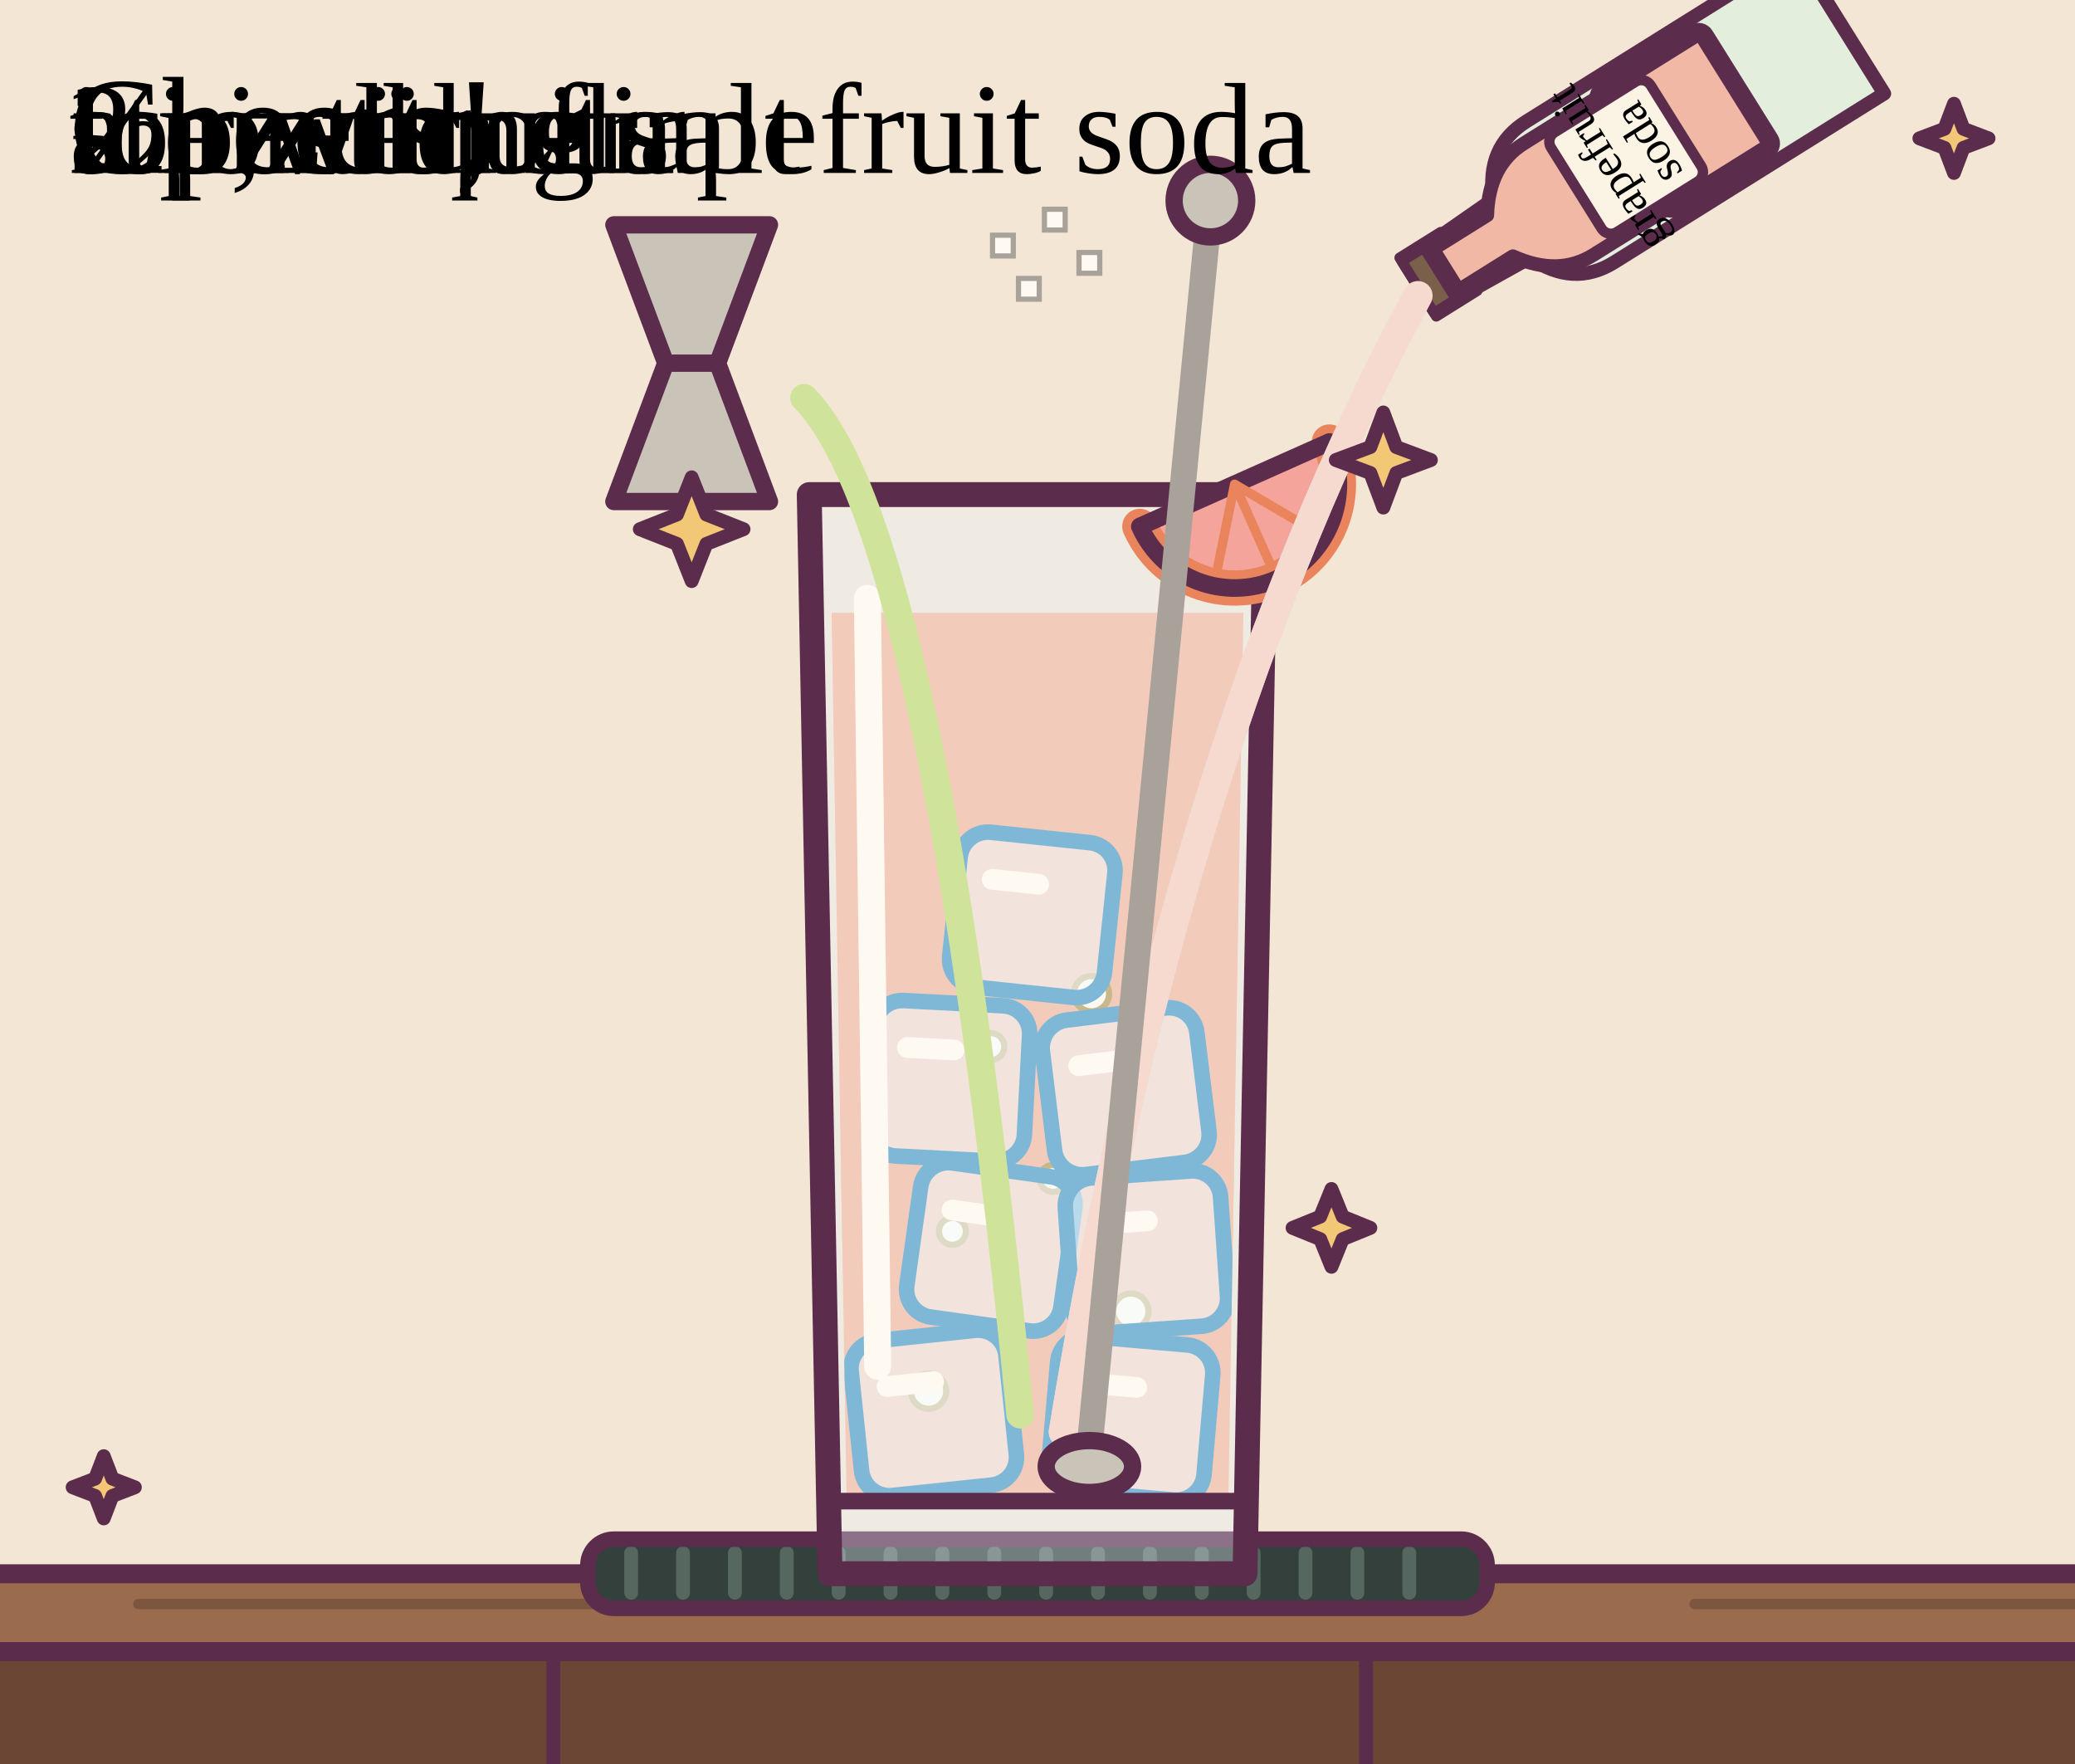
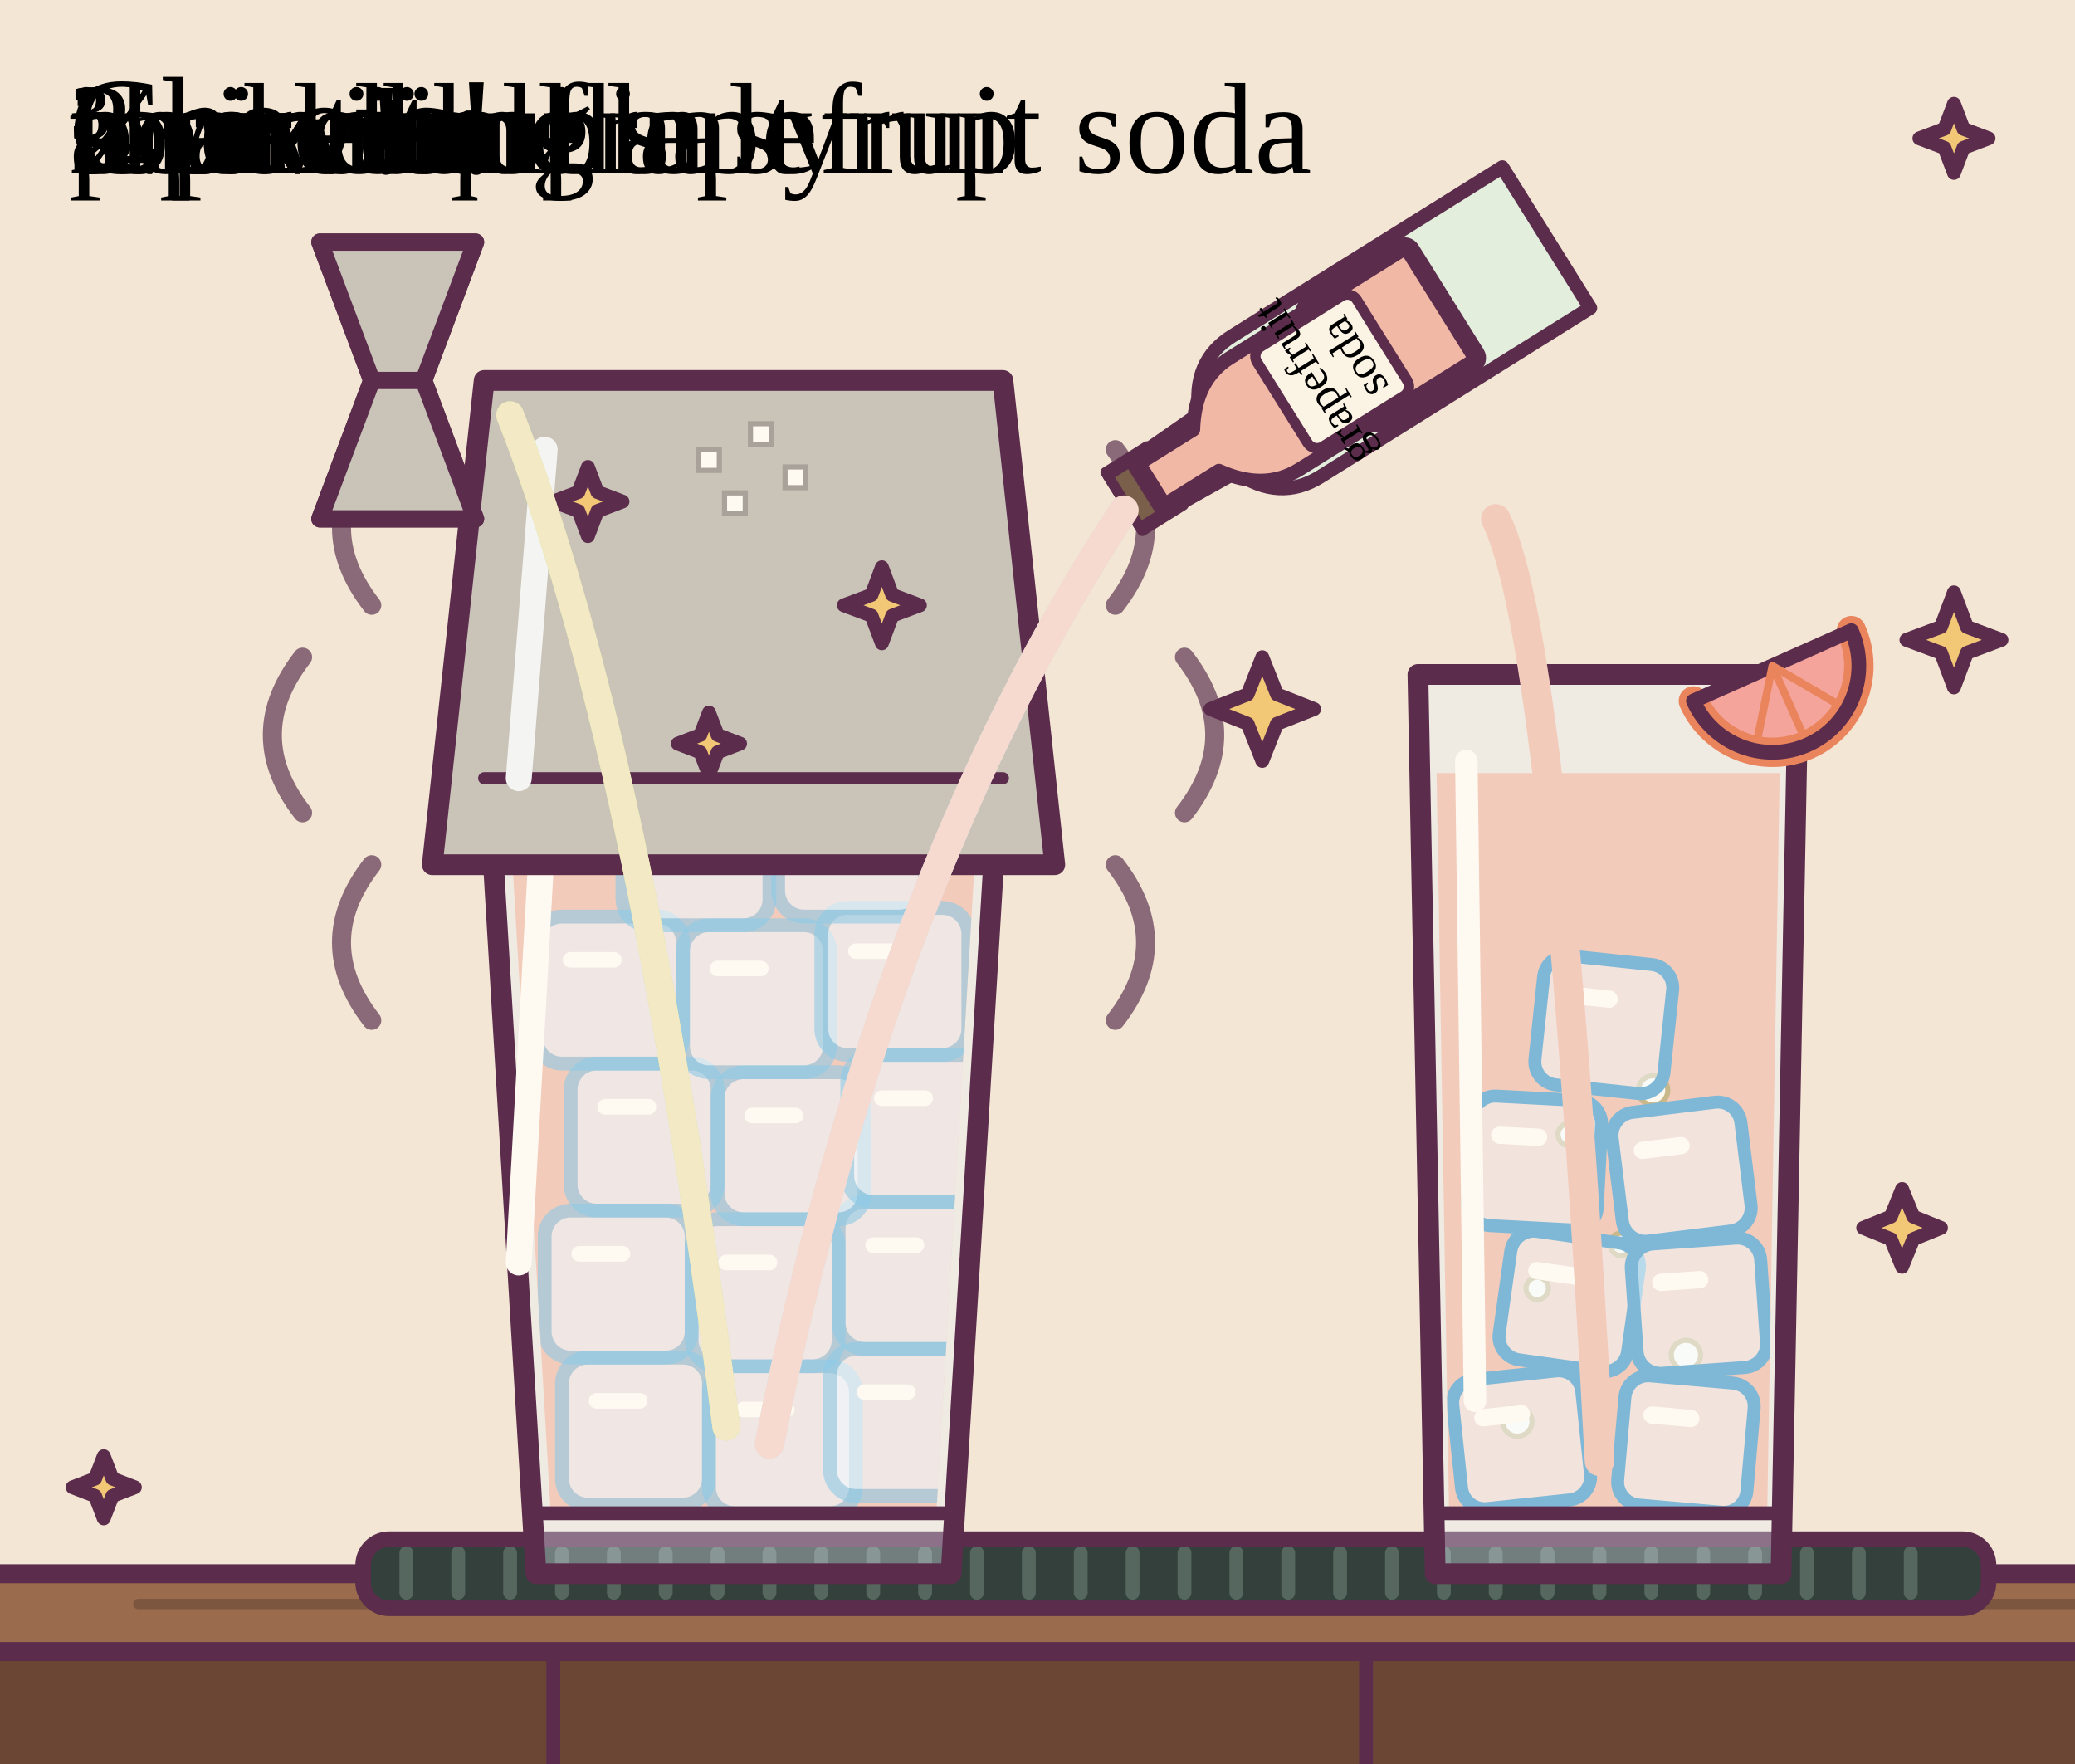
- <svg viewBox="0 0 240 204" role="img" aria-label="How to make a Paloma, step by step: Fill with ice. Fill a highball glass with ice. Tequila, lime and salt. Add the tequila, lime juice and a pinch of salt. Top with grapefruit soda. Give it a quick stir. Garnish. A grapefruit wedge. Cheers!">
+ <svg viewBox="0 0 240 204" role="img" aria-label="How to make a Paloma, step by step: Combine ingredients. Add the tequila, lime juice, simple syrup and a pinch of salt to your shaker. Shake. Add ice and shake hard, until frosty cold. Top with grapefruit soda. Pour it right into the shaker, and give it a gentle swirl. Pour it all in. Pour everything, ice and all, into a highball glass. The drink is already chilling on that ice. Garnish. A grapefruit wedge on the rim. Cheers!">
  <g transform="translate(-104 -14)">
    <g filter="url(#wash)">
      <rect x="0" y="0" width="400" height="236" fill="#f3e6d4" />
    </g>
    <rect x="0" y="196" width="400" height="40" fill="#6e4b39" />
    <g filter="url(#wash)">
      <rect x="0" y="196" width="400" height="9" fill="#9a6b4c" />
      <rect x="0" y="205" width="400" height="31" fill="#6b4634" />
    </g>
    <g filter="url(#crayon)" fill="none" stroke="#5b2c4c" stroke-width="2.2" stroke-linecap="round" stroke-linejoin="round">
      <path d="M0 196 H400 M0 205 H400" />
      <path d="M64 205 V236" stroke-width="1.6" />
      <path d="M168 205 V236" stroke-width="1.6" />
      <path d="M262 205 V236" stroke-width="1.6" />
      <path d="M352 205 V236" stroke-width="1.6" />
      <path d="M22 199.5 h38" stroke="#7d5640" stroke-width="1.2" />
      <path d="M120 199.5 h54" stroke="#7d5640" stroke-width="1.2" />
      <path d="M230 199.5 h30" stroke="#7d5640" stroke-width="1.2" />
      <path d="M300 199.5 h46" stroke="#7d5640" stroke-width="1.2" />
    </g>
-     <rect x="172" y="192" width="104" height="8" rx="3" fill="#33403b" />
-     <path d="M177 193.6 v4.6" stroke="#55675f" stroke-width="1.6" stroke-linecap="round" />
-     <path d="M183 193.6 v4.6" stroke="#55675f" stroke-width="1.6" stroke-linecap="round" />
-     <path d="M189 193.6 v4.6" stroke="#55675f" stroke-width="1.6" stroke-linecap="round" />
-     <path d="M195 193.6 v4.6" stroke="#55675f" stroke-width="1.6" stroke-linecap="round" />
-     <path d="M201 193.6 v4.6" stroke="#55675f" stroke-width="1.6" stroke-linecap="round" />
-     <path d="M207 193.6 v4.6" stroke="#55675f" stroke-width="1.6" stroke-linecap="round" />
-     <path d="M213 193.6 v4.6" stroke="#55675f" stroke-width="1.6" stroke-linecap="round" />
-     <path d="M219 193.6 v4.6" stroke="#55675f" stroke-width="1.6" stroke-linecap="round" />
-     <path d="M225 193.6 v4.6" stroke="#55675f" stroke-width="1.6" stroke-linecap="round" />
-     <path d="M231 193.6 v4.6" stroke="#55675f" stroke-width="1.6" stroke-linecap="round" />
-     <path d="M237 193.6 v4.6" stroke="#55675f" stroke-width="1.6" stroke-linecap="round" />
-     <path d="M243 193.6 v4.6" stroke="#55675f" stroke-width="1.6" stroke-linecap="round" />
-     <path d="M249 193.6 v4.6" stroke="#55675f" stroke-width="1.6" stroke-linecap="round" />
-     <path d="M255 193.6 v4.6" stroke="#55675f" stroke-width="1.6" stroke-linecap="round" />
-     <path d="M261 193.6 v4.6" stroke="#55675f" stroke-width="1.6" stroke-linecap="round" />
-     <path d="M267 193.6 v4.6" stroke="#55675f" stroke-width="1.6" stroke-linecap="round" />
+     <rect x="146" y="192" width="188" height="8" rx="3" fill="#33403b" />
+     <path d="M151 193.6 v4.6" stroke="#55675f" stroke-width="1.6" stroke-linecap="round" />
+     <path d="M157 193.6 v4.6" stroke="#55675f" stroke-width="1.6" stroke-linecap="round" />
+     <path d="M163 193.6 v4.6" stroke="#55675f" stroke-width="1.6" stroke-linecap="round" />
+     <path d="M169 193.6 v4.6" stroke="#55675f" stroke-width="1.6" stroke-linecap="round" />
+     <path d="M175 193.6 v4.6" stroke="#55675f" stroke-width="1.6" stroke-linecap="round" />
+     <path d="M181 193.6 v4.6" stroke="#55675f" stroke-width="1.6" stroke-linecap="round" />
+     <path d="M187 193.6 v4.6" stroke="#55675f" stroke-width="1.6" stroke-linecap="round" />
+     <path d="M193 193.6 v4.6" stroke="#55675f" stroke-width="1.6" stroke-linecap="round" />
+     <path d="M199 193.6 v4.6" stroke="#55675f" stroke-width="1.6" stroke-linecap="round" />
+     <path d="M205 193.6 v4.6" stroke="#55675f" stroke-width="1.6" stroke-linecap="round" />
+     <path d="M211 193.6 v4.6" stroke="#55675f" stroke-width="1.6" stroke-linecap="round" />
+     <path d="M217 193.6 v4.6" stroke="#55675f" stroke-width="1.6" stroke-linecap="round" />
+     <path d="M223 193.6 v4.6" stroke="#55675f" stroke-width="1.6" stroke-linecap="round" />
+     <path d="M229 193.6 v4.6" stroke="#55675f" stroke-width="1.6" stroke-linecap="round" />
+     <path d="M235 193.6 v4.6" stroke="#55675f" stroke-width="1.6" stroke-linecap="round" />
+     <path d="M241 193.6 v4.6" stroke="#55675f" stroke-width="1.6" stroke-linecap="round" />
+     <path d="M247 193.6 v4.6" stroke="#55675f" stroke-width="1.6" stroke-linecap="round" />
+     <path d="M253 193.6 v4.6" stroke="#55675f" stroke-width="1.6" stroke-linecap="round" />
+     <path d="M259 193.6 v4.6" stroke="#55675f" stroke-width="1.6" stroke-linecap="round" />
+     <path d="M265 193.6 v4.6" stroke="#55675f" stroke-width="1.6" stroke-linecap="round" />
+     <path d="M271 193.6 v4.6" stroke="#55675f" stroke-width="1.6" stroke-linecap="round" />
+     <path d="M277 193.6 v4.6" stroke="#55675f" stroke-width="1.6" stroke-linecap="round" />
+     <path d="M283 193.6 v4.6" stroke="#55675f" stroke-width="1.6" stroke-linecap="round" />
+     <path d="M289 193.6 v4.6" stroke="#55675f" stroke-width="1.6" stroke-linecap="round" />
+     <path d="M295 193.6 v4.6" stroke="#55675f" stroke-width="1.6" stroke-linecap="round" />
+     <path d="M301 193.6 v4.6" stroke="#55675f" stroke-width="1.6" stroke-linecap="round" />
+     <path d="M307 193.6 v4.6" stroke="#55675f" stroke-width="1.6" stroke-linecap="round" />
+     <path d="M313 193.6 v4.6" stroke="#55675f" stroke-width="1.6" stroke-linecap="round" />
+     <path d="M319 193.6 v4.6" stroke="#55675f" stroke-width="1.6" stroke-linecap="round" />
+     <path d="M325 193.6 v4.6" stroke="#55675f" stroke-width="1.6" stroke-linecap="round" />
    <g filter="url(#crayon)" fill="none" stroke="#5b2c4c" stroke-width="2.6" stroke-linecap="round" stroke-linejoin="round">
-       <rect x="172" y="192" width="104" height="8" rx="3" stroke-width="1.8" />
+       <rect x="146" y="192" width="188" height="8" rx="3" stroke-width="1.8" />
    </g>
    <g class="twinkle d2" style="transform-origin:330px 30px">
      <path d="M330 26 L331.1 28.9 L334 30 L331.1 31.1 L330 34 L328.9 31.1 L326 30 L328.9 28.9Z" fill="#f2c776" stroke="#5b2c4c" stroke-width="1.6" stroke-linejoin="round" />
    </g>
    <g class="twinkle d3" style="transform-origin:116px 186px">
      <path d="M116 182.4 L117 185 L119.6 186 L117 187 L116 189.6 L115 187 L112.4 186 L115 185Z" fill="#f2c776" stroke="#5b2c4c" stroke-width="1.6" stroke-linejoin="round" />
    </g>
-     <g transform="translate(224 196) scale(1.2)">
+     <g class="mix38">
+       <g class="tip37" style="transform-origin:220px 96px">
+         <g class="shk36" style="transform-origin:190px 116px">
+           <g filter="url(#wash)">
+             <path d="M160 96 L220 96 L214 196 L166 196Z" fill="#e7f1fb" opacity=".35" />
+           </g>
+           <clipPath id="paloma-mx">
+             <path d="M162.4 99 L217.6 99 L212.3 189 L167.7 189Z" />
+           </clipPath>
+           <g clip-path="url(#paloma-mx)">
+             <g filter="url(#wash)">
+               <g class="ml12" style="transform-origin:190px 190px">
+                 <rect x="158" y="169.5" width="64" height="20.5" fill="#d5e4e8" />
+               </g>
+               <g class="ml13" style="transform-origin:190px 170px">
+                 <rect x="158" y="162" width="64" height="8" fill="#cfe39a" />
+               </g>
+               <g class="ml14" style="transform-origin:190px 162.5px">
+                 <rect x="158" y="154.5" width="64" height="8" fill="#f3e9c4" />
+               </g>
+               <g class="mixed15" style="transform-origin:190px 190px">
+                 <rect x="158" y="142.8" width="64" height="47.2" fill="#f3cbbb" />
+               </g>
+               <g class="mtop16" style="transform-origin:190px 142.8px">
+                 <rect x="158" y="102.8" width="64" height="40.5" fill="#f6d9cf" />
+               </g>
+               <g class="mswirl17">
+                 <rect x="158" y="102.8" width="64" height="87.2" fill="#f3cbbb" />
+               </g>
+             </g>
+             <g class="mice18" style="transform-origin:177.5px 179.5px">
+               <rect x="169" y="171" width="17" height="17" rx="3" fill="#eef8ff" opacity=".6" stroke="#8ecae6" stroke-width="1.6" />
+               <path d="M173 176 h5" stroke="#fffaf1" stroke-width="1.8" stroke-linecap="round" />
+             </g>
+             <g class="mice19" style="transform-origin:194.5px 180.5px">
+               <rect x="186" y="172" width="17" height="17" rx="3" fill="#eef8ff" opacity=".6" stroke="#8ecae6" stroke-width="1.6" />
+               <path d="M190 177 h5" stroke="#fffaf1" stroke-width="1.8" stroke-linecap="round" />
+             </g>
+             <g class="mice20" style="transform-origin:208.5px 178.5px">
+               <rect x="200" y="170" width="17" height="17" rx="3" fill="#eef8ff" opacity=".6" stroke="#8ecae6" stroke-width="1.6" />
+               <path d="M204 175 h5" stroke="#fffaf1" stroke-width="1.8" stroke-linecap="round" />
+             </g>
+             <g class="mice21" style="transform-origin:175.5px 162.5px">
+               <rect x="167" y="154" width="17" height="17" rx="3" fill="#eef8ff" opacity=".6" stroke="#8ecae6" stroke-width="1.6" />
+               <path d="M171 159 h5" stroke="#fffaf1" stroke-width="1.8" stroke-linecap="round" />
+             </g>
+             <g class="mice22" style="transform-origin:192.5px 163.5px">
+               <rect x="184" y="155" width="17" height="17" rx="3" fill="#eef8ff" opacity=".6" stroke="#8ecae6" stroke-width="1.6" />
+               <path d="M188 160 h5" stroke="#fffaf1" stroke-width="1.8" stroke-linecap="round" />
+             </g>
+             <g class="mice23" style="transform-origin:209.5px 161.5px">
+               <rect x="201" y="153" width="17" height="17" rx="3" fill="#eef8ff" opacity=".6" stroke="#8ecae6" stroke-width="1.6" />
+               <path d="M205 158 h5" stroke="#fffaf1" stroke-width="1.8" stroke-linecap="round" />
+             </g>
+             <g class="mice24" style="transform-origin:178.5px 145.5px">
+               <rect x="170" y="137" width="17" height="17" rx="3" fill="#eef8ff" opacity=".6" stroke="#8ecae6" stroke-width="1.6" />
+               <path d="M174 142 h5" stroke="#fffaf1" stroke-width="1.8" stroke-linecap="round" />
+             </g>
+             <g class="mice25" style="transform-origin:195.5px 146.5px">
+               <rect x="187" y="138" width="17" height="17" rx="3" fill="#eef8ff" opacity=".6" stroke="#8ecae6" stroke-width="1.6" />
+               <path d="M191 143 h5" stroke="#fffaf1" stroke-width="1.8" stroke-linecap="round" />
+             </g>
+             <g class="mice26" style="transform-origin:210.5px 144.5px">
+               <rect x="202" y="136" width="17" height="17" rx="3" fill="#eef8ff" opacity=".6" stroke="#8ecae6" stroke-width="1.6" />
+               <path d="M206 141 h5" stroke="#fffaf1" stroke-width="1.8" stroke-linecap="round" />
+             </g>
+             <g class="mice27" style="transform-origin:174.5px 128.5px">
+               <rect x="166" y="120" width="17" height="17" rx="3" fill="#eef8ff" opacity=".6" stroke="#8ecae6" stroke-width="1.6" />
+               <path d="M170 125 h5" stroke="#fffaf1" stroke-width="1.8" stroke-linecap="round" />
+             </g>
+             <g class="mice28" style="transform-origin:191.5px 129.5px">
+               <rect x="183" y="121" width="17" height="17" rx="3" fill="#eef8ff" opacity=".6" stroke="#8ecae6" stroke-width="1.6" />
+               <path d="M187 126 h5" stroke="#fffaf1" stroke-width="1.8" stroke-linecap="round" />
+             </g>
+             <g class="mice29" style="transform-origin:207.5px 127.5px">
+               <rect x="199" y="119" width="17" height="17" rx="3" fill="#eef8ff" opacity=".6" stroke="#8ecae6" stroke-width="1.6" />
+               <path d="M203 124 h5" stroke="#fffaf1" stroke-width="1.8" stroke-linecap="round" />
+             </g>
+             <g class="mice30" style="transform-origin:184.5px 112.5px">
+               <rect x="176" y="104" width="17" height="17" rx="3" fill="#eef8ff" opacity=".6" stroke="#8ecae6" stroke-width="1.6" />
+               <path d="M180 109 h5" stroke="#fffaf1" stroke-width="1.8" stroke-linecap="round" />
+             </g>
+             <g class="mice31" style="transform-origin:202.5px 111.5px">
+               <rect x="194" y="103" width="17" height="17" rx="3" fill="#eef8ff" opacity=".6" stroke="#8ecae6" stroke-width="1.6" />
+               <path d="M198 108 h5" stroke="#fffaf1" stroke-width="1.8" stroke-linecap="round" />
+             </g>
+           </g>
+           <g filter="url(#crayon)" fill="none" stroke="#5b2c4c" stroke-width="2.6" stroke-linecap="round" stroke-linejoin="round">
+             <path d="M160 96 L220 96 L214 196 L166 196Z" stroke-width="2.4" />
+             <path d="M166 189 H214" stroke-width="1.6" />
+             <path d="M167 106 L164 160" stroke="#fffaf1" stroke-width="3" />
+           </g>
+           <g class="strainer32" />
+           <g class="tin35">
+             <g filter="url(#wash)">
+               <path d="M154 114 L226 114 L220 58 L160 58Z" fill="#c9c3b8" />
+             </g>
+             <g filter="url(#crayon)" fill="none" stroke="#5b2c4c" stroke-width="2.6" stroke-linecap="round" stroke-linejoin="round">
+               <path d="M154 114 L226 114 L220 58 L160 58Z" stroke-width="2.4" />
+               <path d="M160 104 H220" stroke-width="1.4" />
+               <path d="M167 66 L164 104" stroke="#f4f4f2" stroke-width="3" />
+             </g>
+             <g class="frost34">
+               <g class="twinkle" style="transform-origin:172px 72px">
+                 <path d="M172 68 L173.1 70.9 L176 72 L173.1 73.1 L172 76 L170.9 73.1 L168 72 L170.9 70.9Z" fill="#f2c776" stroke="#5b2c4c" stroke-width="1.6" stroke-linejoin="round" />
+               </g>
+               <g class="twinkle d2" style="transform-origin:206px 84px">
+                 <path d="M206 79.6 L207.2 82.8 L210.4 84 L207.2 85.2 L206 88.4 L204.8 85.2 L201.6 84 L204.8 82.8Z" fill="#f2c776" stroke="#5b2c4c" stroke-width="1.6" stroke-linejoin="round" />
+               </g>
+               <g class="twinkle d3" style="transform-origin:186px 100px">
+                 <path d="M186 96.4 L187 99 L189.6 100 L187 101 L186 103.6 L185 101 L182.4 100 L185 99Z" fill="#f2c776" stroke="#5b2c4c" stroke-width="1.6" stroke-linejoin="round" />
+               </g>
+             </g>
+           </g>
+         </g>
+         <g class="whoosh33">
+           <g filter="url(#crayon)" fill="none" stroke="#5b2c4c" stroke-width="2.6" stroke-linecap="round" stroke-linejoin="round">
+             <path d="M147 66 q-7 9 0 18 M139 90 q-7 9 0 18 M147 114 q-7 9 0 18 M233 66 q7 9 0 18 M241 90 q7 9 0 18 M233 114 q7 9 0 18" stroke="#8a6a78" stroke-width="2.2" />
+           </g>
+         </g>
+       </g>
+     </g>
+     <g transform="translate(290 196) scale(1)">
      <g filter="url(#wash)">
        <path d="M-22 -104 L22 -104 L20 0 L-20 0Z" fill="#e7f1fb" opacity=".35" />
      </g>
-       <g class="gc12">
+       <g class="gc10">
        <clipPath id="paloma-gl">
          <path d="M-20 -102 L20 -102 L18.4 -7 L-18.4 -7Z" />
        </clipPath>
        <g clip-path="url(#paloma-gl)">
          <g filter="url(#wash)">
            <g class="band1" style="transform-origin:0px -5.5px">
-               <rect x="-40" y="-32.7" width="80" height="27.2" fill="#f3efd9" />
-             </g>
-             <g class="band2" style="transform-origin:0px -32.1px">
-               <rect x="-40" y="-39.4" width="80" height="7.3" fill="#cfe39a" />
-             </g>
-             <g class="band3" style="transform-origin:0px -38.8px">
-               <rect x="-40" y="-92.6" width="80" height="53.8" fill="#f6d9cf" />
-             </g>
-           </g>
-           <g class="mixd4">
-             <g filter="url(#wash)">
-               <rect x="-40" y="-92.6" width="80" height="87" fill="#f3cbbb" />
-             </g>
+               <rect x="-40" y="-92.6" width="80" height="87.1" fill="#f3cbbb" />
+             </g>
+           </g>
+           <g class="bubs2">
            <circle class="bub u0" cx="-10.5" cy="-17.6" r="1.7" fill="#fffaf1" stroke="#c9b98a" stroke-width=".6" />
            <circle class="bub u1" cx="1.5" cy="-38.1" r="1.3" fill="#fffaf1" stroke="#c9b98a" stroke-width=".6" />
            <circle class="bub u2" cx="9" cy="-25.3" r="1.7" fill="#fffaf1" stroke="#c9b98a" stroke-width=".6" />
            <circle class="bub u0" cx="-4.5" cy="-50.8" r="1.3" fill="#fffaf1" stroke="#c9b98a" stroke-width=".6" />
            <circle class="bub u1" cx="5.2" cy="-55.9" r="1.7" fill="#fffaf1" stroke="#c9b98a" stroke-width=".6" />
            <circle class="bub u2" cx="-8.2" cy="-33" r="1.3" fill="#fffaf1" stroke="#c9b98a" stroke-width=".6" />
          </g>
          <g filter="url(#wash)" />
-           <g class="gice5">
+           <g class="gice3">
            <g>
              <g transform="rotate(-6 -10 -15.5)">
                <g filter="url(#wash)">
                  <rect x="-17.5" y="-23" width="15" height="15" rx="2.7" fill="#f4fbff" opacity=".5" />
                </g>
                <g filter="url(#crayon)" fill="none" stroke="#5b2c4c" stroke-width="2.6" stroke-linecap="round" stroke-linejoin="round">
                  <rect x="-17.5" y="-23" width="15" height="15" rx="2.7" stroke="#7fb8d6" stroke-width="1.5" />
                  <path d="M-14.2 -18.5 h4.5" stroke="#fffaf1" stroke-width="2" />
                </g>
              </g>
            </g>
          </g>
-           <g class="gice6">
+           <g class="gice4">
            <g>
              <g transform="rotate(5 9 -15)">
                <g filter="url(#wash)">
                  <rect x="1.5" y="-22.5" width="15" height="15" rx="2.7" fill="#f4fbff" opacity=".5" />
                </g>
                <g filter="url(#crayon)" fill="none" stroke="#5b2c4c" stroke-width="2.6" stroke-linecap="round" stroke-linejoin="round">
                  <rect x="1.5" y="-22.5" width="15" height="15" rx="2.7" stroke="#7fb8d6" stroke-width="1.5" />
                  <path d="M4.8 -18 h4.5" stroke="#fffaf1" stroke-width="2" />
                </g>
              </g>
            </g>
          </g>
-           <g class="gice7">
+           <g class="gice5">
            <g>
              <g transform="rotate(8 -4.5 -31.5)">
                <g filter="url(#wash)">
                  <rect x="-12" y="-39" width="15" height="15" rx="2.7" fill="#f4fbff" opacity=".5" />
                </g>
                <g filter="url(#crayon)" fill="none" stroke="#5b2c4c" stroke-width="2.6" stroke-linecap="round" stroke-linejoin="round">
                  <rect x="-12" y="-39" width="15" height="15" rx="2.7" stroke="#7fb8d6" stroke-width="1.5" />
                  <path d="M-8.7 -34.5 h4.5" stroke="#fffaf1" stroke-width="2" />
                </g>
              </g>
            </g>
          </g>
-           <g class="gice8">
+           <g class="gice6">
            <g>
              <g transform="rotate(-4 10.5 -31)">
                <g filter="url(#wash)">
                  <rect x="3" y="-38.5" width="15" height="15" rx="2.7" fill="#f4fbff" opacity=".5" />
                </g>
                <g filter="url(#crayon)" fill="none" stroke="#5b2c4c" stroke-width="2.6" stroke-linecap="round" stroke-linejoin="round">
                  <rect x="3" y="-38.5" width="15" height="15" rx="2.7" stroke="#7fb8d6" stroke-width="1.5" />
                  <path d="M6.3 -34 h4.5" stroke="#fffaf1" stroke-width="2" />
                </g>
              </g>
            </g>
          </g>
-           <g class="gice9">
+           <g class="gice7">
            <g>
              <g transform="rotate(3 -8.5 -47.5)">
                <g filter="url(#wash)">
                  <rect x="-16" y="-55" width="15" height="15" rx="2.7" fill="#f4fbff" opacity=".5" />
                </g>
                <g filter="url(#crayon)" fill="none" stroke="#5b2c4c" stroke-width="2.6" stroke-linecap="round" stroke-linejoin="round">
                  <rect x="-16" y="-55" width="15" height="15" rx="2.7" stroke="#7fb8d6" stroke-width="1.5" />
                  <path d="M-12.7 -50.5 h4.5" stroke="#fffaf1" stroke-width="2" />
                </g>
              </g>
            </g>
          </g>
-           <g class="gice10">
+           <g class="gice8">
            <g>
              <g transform="rotate(-7 8.5 -46.5)">
                <g filter="url(#wash)">
                  <rect x="1" y="-54" width="15" height="15" rx="2.7" fill="#f4fbff" opacity=".5" />
                </g>
                <g filter="url(#crayon)" fill="none" stroke="#5b2c4c" stroke-width="2.6" stroke-linecap="round" stroke-linejoin="round">
                  <rect x="1" y="-54" width="15" height="15" rx="2.7" stroke="#7fb8d6" stroke-width="1.5" />
                  <path d="M4.3 -49.5 h4.5" stroke="#fffaf1" stroke-width="2" />
                </g>
              </g>
            </g>
          </g>
-           <g class="gice11">
+           <g class="gice9">
            <g>
              <g transform="rotate(6 -0.5 -63.5)">
                <g filter="url(#wash)">
                  <rect x="-8" y="-71" width="15" height="15" rx="2.7" fill="#f4fbff" opacity=".5" />
                </g>
                <g filter="url(#crayon)" fill="none" stroke="#5b2c4c" stroke-width="2.6" stroke-linecap="round" stroke-linejoin="round">
                  <rect x="-8" y="-71" width="15" height="15" rx="2.7" stroke="#7fb8d6" stroke-width="1.5" />
                  <path d="M-4.7 -66.5 h4.5" stroke="#fffaf1" stroke-width="2" />
                </g>
              </g>
            </g>
          </g>
        </g>
      </g>
      <g filter="url(#crayon)" fill="none" stroke="#5b2c4c" stroke-width="2.6" stroke-linecap="round" stroke-linejoin="round">
        <path d="M-22 -104 L22 -104 L20 0 L-20 0Z" stroke-width="2.4" />
        <path d="M-19.6 -7 H19.6" stroke-width="1.6" />
        <path d="M-16.4 -94 L-15.4 -20" stroke="#fffaf1" stroke-width="2.6" />
      </g>
-       <g class="garn13">
+       <g class="garn11">
        <g transform="translate(19 -105)">
          <g transform="rotate(-24)">
            <g filter="url(#wash)">
              <path d="M-10 0 A10 10 0 0 0 10 0Z" fill="#f4a49a" />
            </g>
            <g filter="url(#crayon)" fill="none" stroke="#5b2c4c" stroke-width="2.6" stroke-linecap="round" stroke-linejoin="round">
              <path d="M-10 0 A10 10 0 0 0 10 0" stroke="#e9845c" stroke-width="3.4" />
              <path d="M-10 0 A10 10 0 0 0 10 0Z" stroke-width="1.7" />
              <path d="M0 0 L-5 7 M0 0 L0 8.6 M0 0 L5 7" stroke="#e9845c" stroke-width=".9" />
            </g>
          </g>
        </g>
      </g>
    </g>
-     <g class="btl15" style="transform-origin:268px 47.2px">
-       <g transform="translate(268 47.2) rotate(-122)">
+     <g class="btl39" style="transform-origin:234px 72px">
+       <g transform="translate(234 72) rotate(-122)">
        <g transform="translate(0 57.6) scale(0.8)">
          <g filter="url(#wash)">
            <path d="M-12 0 L-12 -46 Q-12 -53 -5 -56 L-4.5 -66 L4.5 -66 L5 -56 Q12 -53 12 -46 L12 0Z" fill="#e3eedd" />
            <rect x="-10.5" y="-36" width="21" height="19" rx="1.6" fill="#fbf3e3" />
            <path d="M-5 -72 h10 v7 h-10Z" fill="#7a5f4a" />
          </g>
          <g filter="url(#crayon)" fill="none" stroke="#5b2c4c" stroke-width="2.6" stroke-linecap="round" stroke-linejoin="round">
            <path d="M-12 0 L-12 -46 Q-12 -53 -5 -56 L-4.5 -66 L4.5 -66 L5 -56 Q12 -53 12 -46 L12 0Z" stroke-width="2" />
            <rect x="-10.5" y="-36" width="21" height="19" rx="1.6" stroke-width="1.5" />
            <path d="M-5 -72 h10 v7 h-10Z" stroke-width="1.5" />
          </g>
          <text class="letter" x="0" y="-23.8" font-size="7.6" text-anchor="middle" textLength="18" lengthAdjust="spacingAndGlyphs">tequila</text>
        </g>
      </g>
    </g>
-     <g filter="url(#crayon)" fill="none" stroke="#5b2c4c" stroke-width="2.6" stroke-linecap="round" stroke-linejoin="round" class="pour16">
-       <path d="M268 48.2 Q240 100.2 227 179.6" stroke="#d5e4e8" stroke-width="3.4" />
-     </g>
-     <g class="jig18" style="transform-origin:184px 56px">
-       <g transform="translate(184 56)">
+     <g filter="url(#crayon)" fill="none" stroke="#5b2c4c" stroke-width="2.6" stroke-linecap="round" stroke-linejoin="round" class="pour40">
+       <path d="M234 73 Q206 115.6 193 181" stroke="#d5e4e8" stroke-width="3.4" />
+     </g>
+     <g class="jig42" style="transform-origin:150px 58px">
+       <g transform="translate(150 58)">
        <g filter="url(#wash)">
          <path d="M-9 -16 L9 -16 L3 0 L9 16 L-9 16 L-3 0Z" fill="#c9c3b8" />
        </g>
        <g filter="url(#crayon)" fill="none" stroke="#5b2c4c" stroke-width="2.6" stroke-linecap="round" stroke-linejoin="round">
          <path d="M-9 -16 L9 -16 L3 0 L9 16 L-9 16 L-3 0Z M-3 0 H3" stroke-width="2" />
        </g>
      </g>
    </g>
-     <g filter="url(#crayon)" fill="none" stroke="#5b2c4c" stroke-width="2.6" stroke-linecap="round" stroke-linejoin="round" class="pour19">
-       <path d="M197 60 Q212 75.2 222 177.6" stroke="#cfe39a" stroke-width="3.2" />
-     </g>
-     <g class="salt21">
-       <rect x="218.8" y="41.2" width="2.4" height="2.4" fill="#fffaf1" stroke="#a9a29a" stroke-width=".6" />
-     </g>
-     <g class="salt22">
-       <rect x="224.8" y="38.2" width="2.4" height="2.4" fill="#fffaf1" stroke="#a9a29a" stroke-width=".6" />
-     </g>
-     <g class="salt23">
-       <rect x="228.8" y="43.2" width="2.4" height="2.4" fill="#fffaf1" stroke="#a9a29a" stroke-width=".6" />
-     </g>
-     <g class="salt24">
-       <rect x="221.8" y="46.2" width="2.4" height="2.4" fill="#fffaf1" stroke="#a9a29a" stroke-width=".6" />
-     </g>
-     <g class="btl26" style="transform-origin:268px 47.2px">
-       <g transform="translate(268 47.2) rotate(-122)">
+     <g filter="url(#crayon)" fill="none" stroke="#5b2c4c" stroke-width="2.6" stroke-linecap="round" stroke-linejoin="round" class="pour43">
+       <path d="M163 62 Q178 100 188 179" stroke="#cfe39a" stroke-width="3.2" />
+     </g>
+     <g class="jig45" style="transform-origin:150px 58px">
+       <g transform="translate(150 58)">
+         <g filter="url(#wash)">
+           <path d="M-9 -16 L9 -16 L3 0 L9 16 L-9 16 L-3 0Z" fill="#c9c3b8" />
+         </g>
+         <g filter="url(#crayon)" fill="none" stroke="#5b2c4c" stroke-width="2.6" stroke-linecap="round" stroke-linejoin="round">
+           <path d="M-9 -16 L9 -16 L3 0 L9 16 L-9 16 L-3 0Z M-3 0 H3" stroke-width="2" />
+         </g>
+       </g>
+     </g>
+     <g filter="url(#crayon)" fill="none" stroke="#5b2c4c" stroke-width="2.6" stroke-linecap="round" stroke-linejoin="round" class="pour46">
+       <path d="M163 62 Q178 100 188 179" stroke="#f3e9c4" stroke-width="3.2" />
+     </g>
+     <g class="salt48">
+       <rect x="184.8" y="66" width="2.4" height="2.4" fill="#fffaf1" stroke="#a9a29a" stroke-width=".6" />
+     </g>
+     <g class="salt49">
+       <rect x="190.8" y="63" width="2.4" height="2.4" fill="#fffaf1" stroke="#a9a29a" stroke-width=".6" />
+     </g>
+     <g class="salt50">
+       <rect x="194.8" y="68" width="2.4" height="2.4" fill="#fffaf1" stroke="#a9a29a" stroke-width=".6" />
+     </g>
+     <g class="salt51">
+       <rect x="187.8" y="71" width="2.4" height="2.4" fill="#fffaf1" stroke="#a9a29a" stroke-width=".6" />
+     </g>
+     <g class="btl55" style="transform-origin:234px 72px">
+       <g transform="translate(234 72) rotate(-122)">
        <g transform="translate(0 43.2) scale(0.8)">
          <g filter="url(#wash)">
            <path d="M-9.5 0 L-9.5 -30 Q-9.5 -36 -3.5 -40 L-3.5 -50 L3.5 -50 L3.5 -40 Q9.5 -36 9.5 -30 L9.5 0Z" fill="#f2b8a6" />
            <rect x="-8.5" y="-27" width="17" height="17" rx="1.6" fill="#fbf3e3" />
            <path d="M-4.4 -54 h8.8 v5 h-8.8Z" fill="#7a5f4a" />
          </g>
          <g filter="url(#crayon)" fill="none" stroke="#5b2c4c" stroke-width="2.6" stroke-linecap="round" stroke-linejoin="round">
            <path d="M-9.5 0 L-9.5 -30 Q-9.5 -36 -3.5 -40 L-3.5 -50 L3.5 -50 L3.5 -40 Q9.5 -36 9.5 -30 L9.5 0Z" stroke-width="2" />
            <rect x="-8.5" y="-27" width="17" height="17" rx="1.6" stroke-width="1.5" />
            <path d="M-4.4 -54 h8.8 v5 h-8.8Z" stroke-width="1.5" />
          </g>
          <text class="letter" x="0" y="-19.5" font-size="6.8" text-anchor="middle" textLength="14" lengthAdjust="spacingAndGlyphs">grapefruit</text>
          <text class="letter" x="0" y="-12.6" font-size="6.8" text-anchor="middle">soda</text>
        </g>
      </g>
    </g>
-     <g filter="url(#crayon)" fill="none" stroke="#5b2c4c" stroke-width="2.6" stroke-linecap="round" stroke-linejoin="round" class="pour27">
-       <path d="M268 48.2 Q240 100.2 227 179.6" stroke="#f6d9cf" stroke-width="3.4" />
-     </g>
-     <g class="spnw30">
-       <g class="spn29" style="transform-origin:230px 181.6px">
-         <g filter="url(#crayon)" fill="none" stroke="#5b2c4c" stroke-width="2" stroke-linecap="round" stroke-linejoin="round">
-           <path d="M244 37.2 L230 181.6" stroke="#a9a29a" stroke-width="3" />
-           <circle cx="244" cy="37.2" r="4.2" fill="#c9c3b8" />
-           <ellipse cx="230" cy="183.6" rx="5" ry="3" fill="#c9c3b8" />
-         </g>
-       </g>
-     </g>
-     <g class="cheer33">
-       <g class="twinkle" style="transform-origin:184px 75.2px">
-         <path d="M184 69.2 L185.7 73.5 L190 75.2 L185.7 76.9 L184 81.2 L182.3 76.9 L178 75.2 L182.3 73.5Z" fill="#f2c776" stroke="#5b2c4c" stroke-width="1.6" stroke-linejoin="round" />
-       </g>
-       <g class="twinkle d2" style="transform-origin:264px 67.2px">
-         <path d="M264 61.7 L265.5 65.7 L269.5 67.2 L265.5 68.7 L264 72.7 L262.5 68.7 L258.5 67.2 L262.5 65.7Z" fill="#f2c776" stroke="#5b2c4c" stroke-width="1.6" stroke-linejoin="round" />
-       </g>
-       <g class="twinkle d3" style="transform-origin:258px 156px">
-         <path d="M258 151.5 L259.3 154.7 L262.5 156 L259.3 157.3 L258 160.5 L256.7 157.3 L253.5 156 L256.7 154.7Z" fill="#f2c776" stroke="#5b2c4c" stroke-width="1.6" stroke-linejoin="round" />
-       </g>
-     </g>
-     <text class="letter cap14" x="112" y="34" font-size="15">ice</text>
-     <text class="letter cap17" x="112" y="34" font-size="15">2 oz tequila</text>
-     <text class="letter cap20" x="112" y="34" font-size="15">½ oz lime</text>
-     <text class="letter cap25" x="112" y="34" font-size="15">a pinch of salt</text>
-     <text class="letter cap28" x="112" y="34" font-size="15">top with grapefruit soda</text>
-     <text class="letter cap31" x="112" y="34" font-size="15">stir, stir, stir</text>
-     <text class="letter cap32" x="112" y="34" font-size="16">Cheers!</text>
+     <g filter="url(#crayon)" fill="none" stroke="#5b2c4c" stroke-width="2.6" stroke-linecap="round" stroke-linejoin="round" class="pour56">
+       <path d="M234 73 Q206 115.6 193 181" stroke="#f6d9cf" stroke-width="3.4" />
+     </g>
+     <g filter="url(#crayon)" fill="none" stroke="#5b2c4c" stroke-width="2.6" stroke-linecap="round" stroke-linejoin="round" class="pour59">
+       <path d="M277 74 Q284 88 289 183" stroke="#f3cbbb" stroke-width="3.4" />
+     </g>
+     <g class="cheer62">
+       <g class="twinkle" style="transform-origin:250px 96px">
+         <path d="M250 90 L251.7 94.3 L256 96 L251.7 97.7 L250 102 L248.3 97.7 L244 96 L248.3 94.3Z" fill="#f2c776" stroke="#5b2c4c" stroke-width="1.6" stroke-linejoin="round" />
+       </g>
+       <g class="twinkle d2" style="transform-origin:330px 88px">
+         <path d="M330 82.5 L331.5 86.5 L335.5 88 L331.5 89.5 L330 93.5 L328.5 89.5 L324.5 88 L328.5 86.5Z" fill="#f2c776" stroke="#5b2c4c" stroke-width="1.6" stroke-linejoin="round" />
+       </g>
+       <g class="twinkle d3" style="transform-origin:324px 156px">
+         <path d="M324 151.5 L325.3 154.7 L328.5 156 L325.3 157.3 L324 160.5 L322.7 157.3 L319.5 156 L322.7 154.7Z" fill="#f2c776" stroke="#5b2c4c" stroke-width="1.6" stroke-linejoin="round" />
+       </g>
+     </g>
+     <text class="letter cap41" x="112" y="34" font-size="15">2 oz tequila</text>
+     <text class="letter cap44" x="112" y="34" font-size="15">¾ oz lime</text>
+     <text class="letter cap47" x="112" y="34" font-size="15">¾ oz simple syrup</text>
+     <text class="letter cap52" x="112" y="34" font-size="15">a pinch of salt</text>
+     <text class="letter cap53" x="112" y="34" font-size="15">ice</text>
+     <text class="letter cap54" x="112" y="34" font-size="15">shake!</text>
+     <text class="letter cap57" x="112" y="34" font-size="15">top with grapefruit soda</text>
+     <text class="letter cap58" x="112" y="34" font-size="15">swirl</text>
+     <text class="letter cap60" x="112" y="34" font-size="15">pour it all in</text>
+     <text class="letter cap61" x="112" y="34" font-size="16">Cheers!</text>
  </g>
</svg>
